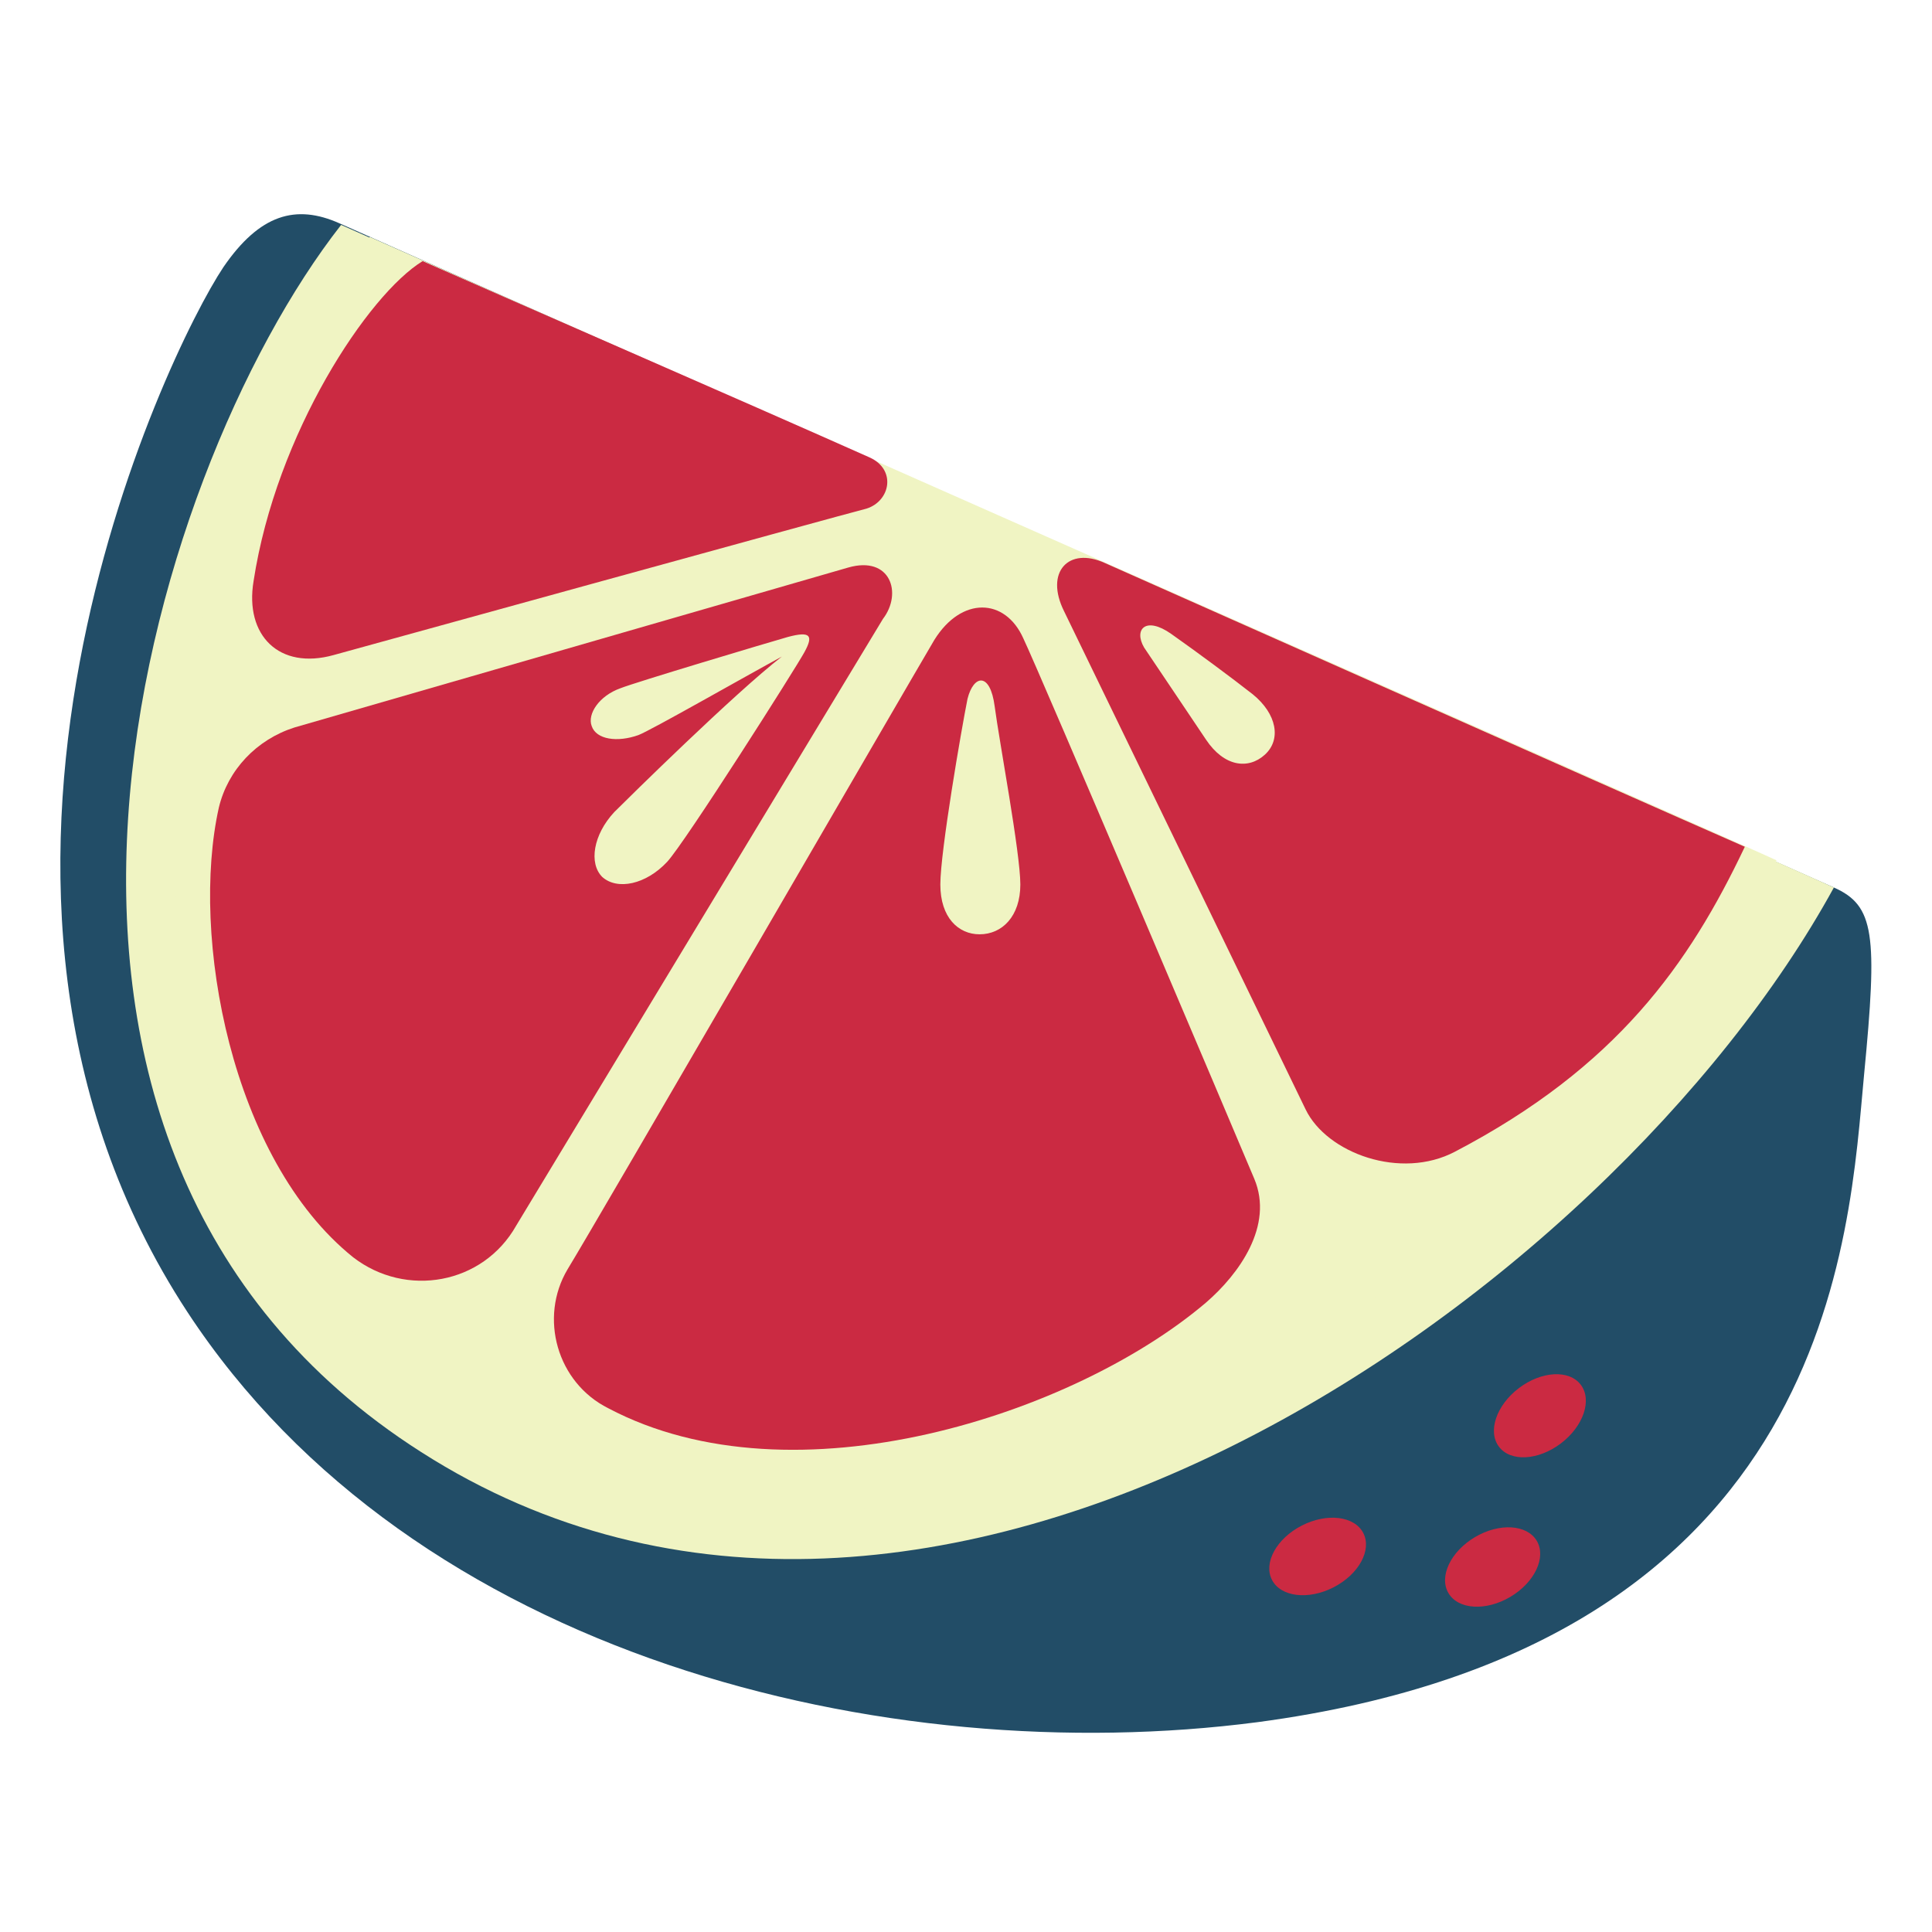
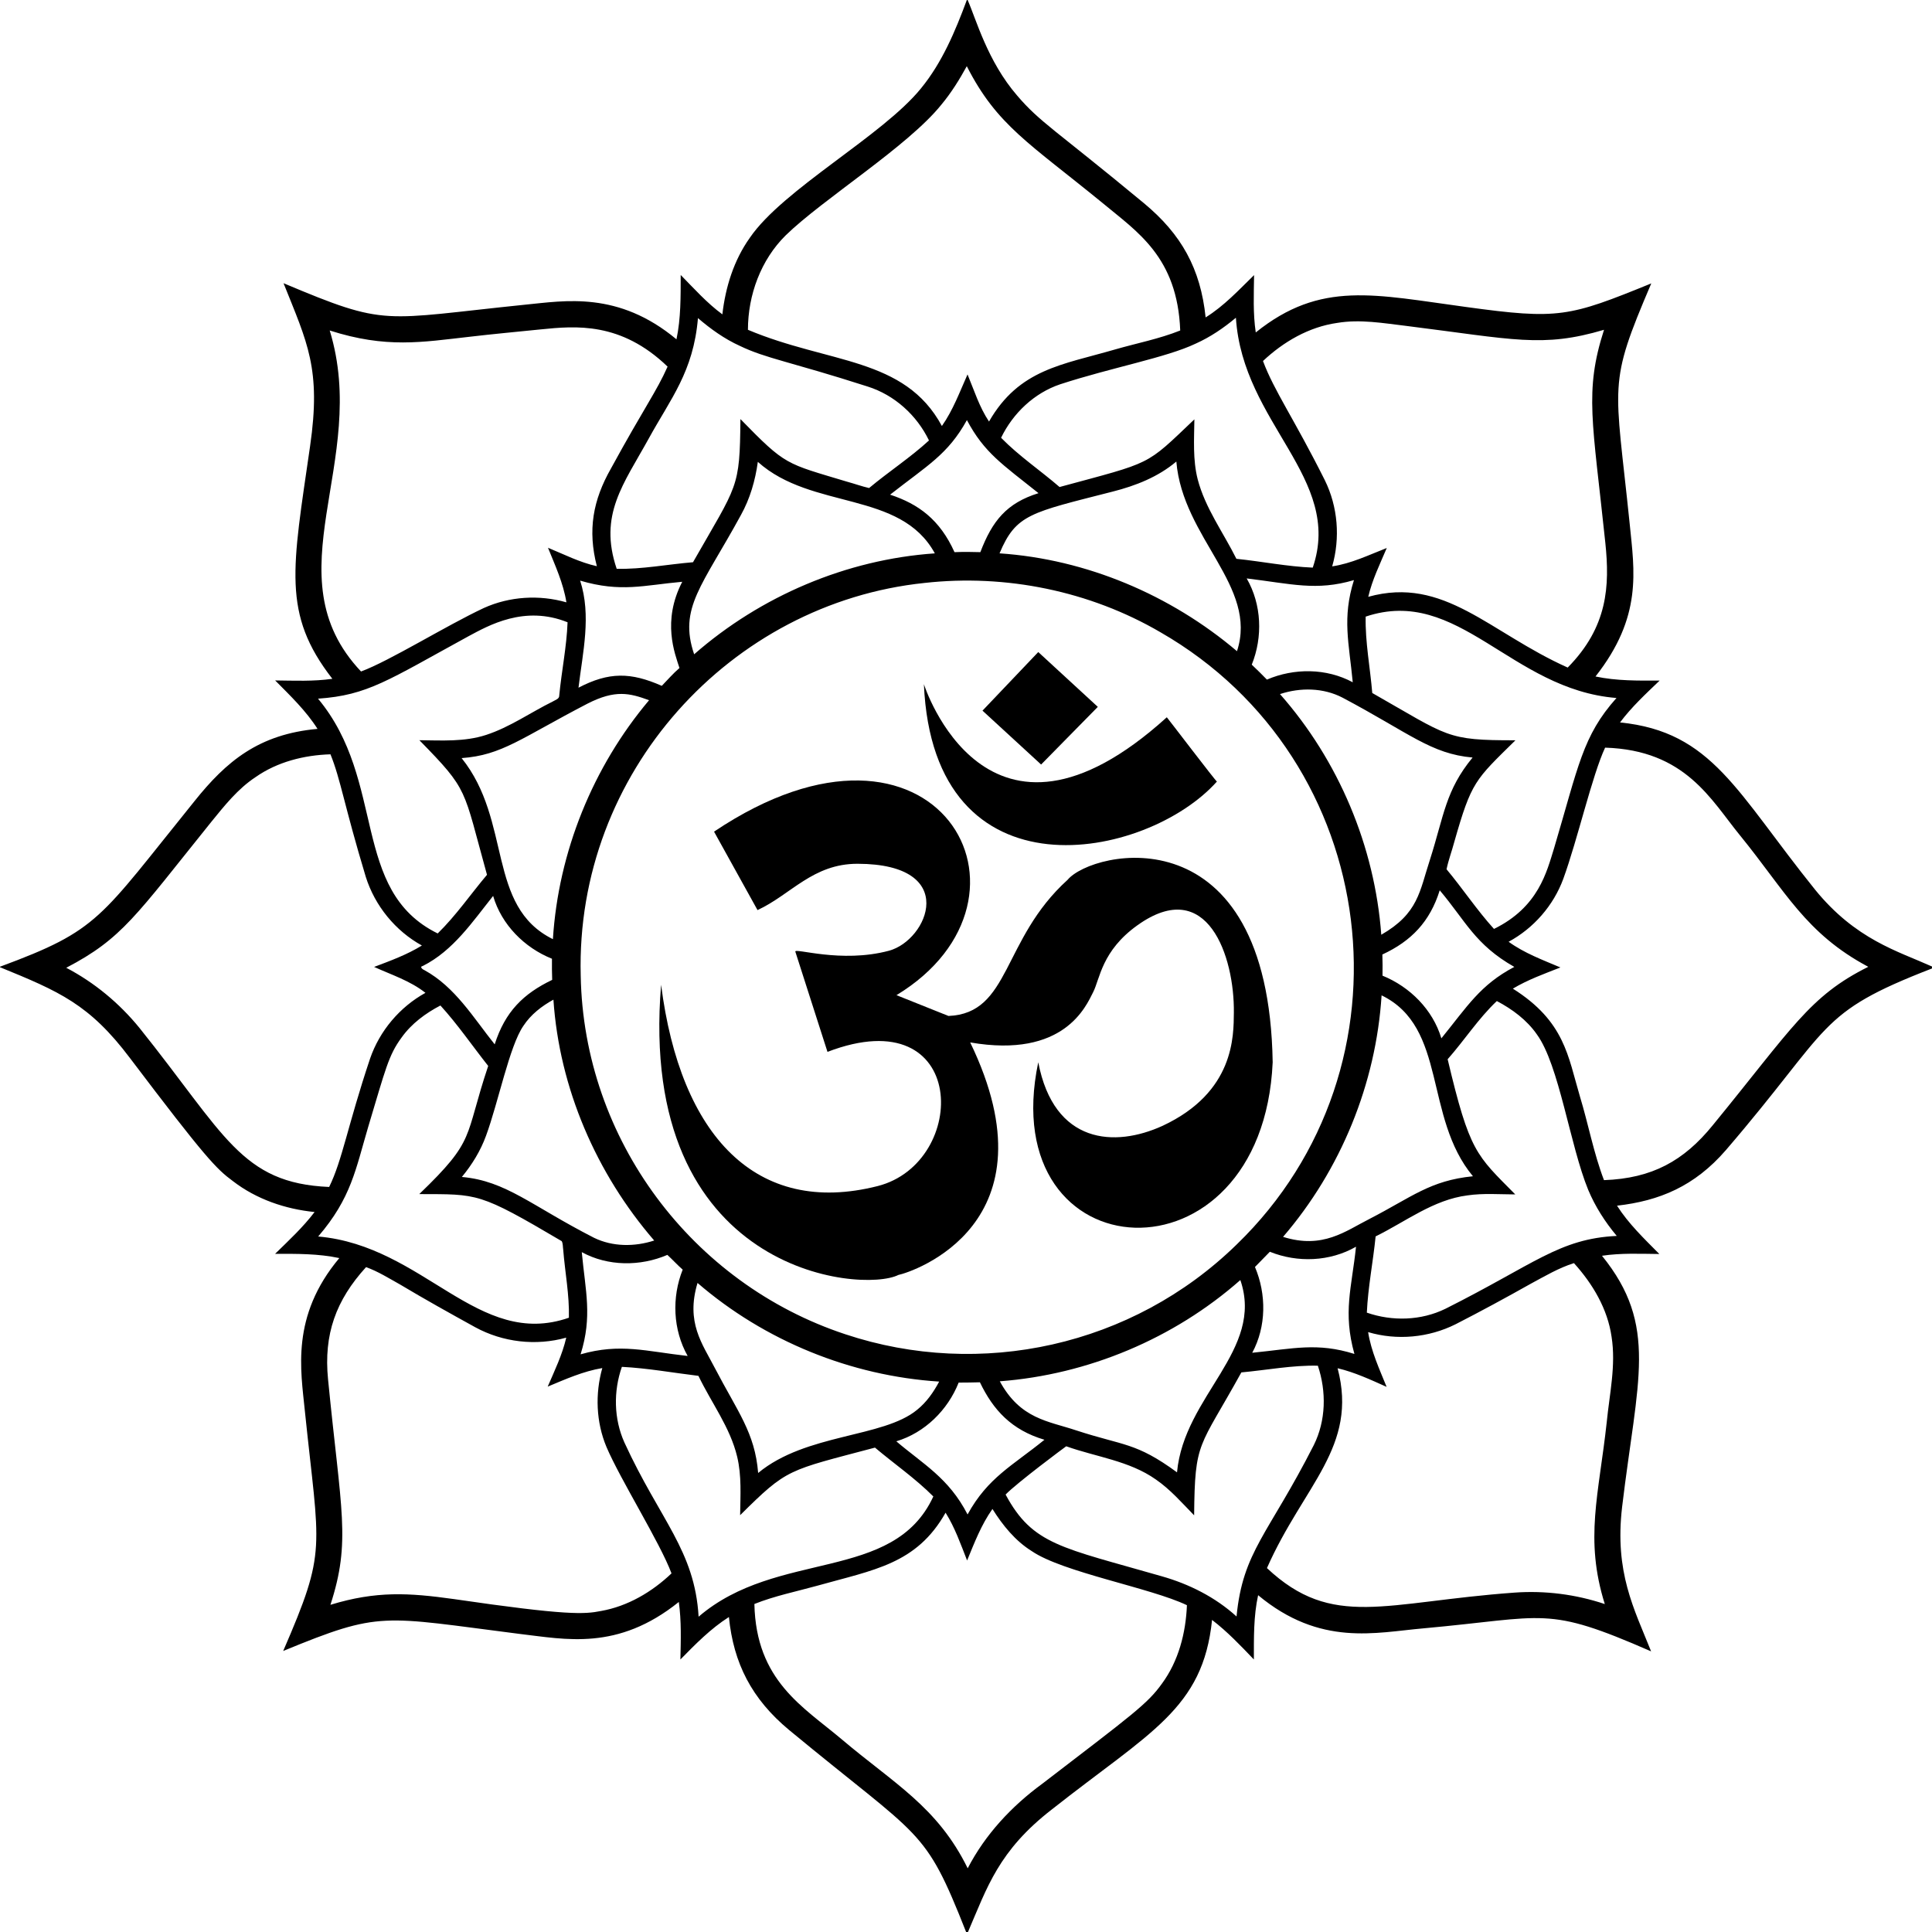
- <svg xmlns="http://www.w3.org/2000/svg" viewBox="0 0 128 128" width="128" height="128">
-   <path fill="#224d67" d="M22.5 14.8c2.9 1.3 99 44 99 44c2.7 1.2 2.9 3.1 2 12.4c-1 10.5-1.9 37.8-40.2 42.9c-24.6 3.2-55.9-4.3-70.9-27.2C-6 58.8 11 23.4 14.8 17.7c2.4-3.5 4.8-4.2 7.7-2.9" />
-   <path fill="#f0f4c3" d="M121.5 58.8c-.3-.2-92-40.8-98.9-43.9C9.6 31.5-3.8 76 27.9 96.2c33.6 21.5 78.7-10.2 93.6-37.4" />
-   <path fill="#f0f4c3" d="M117.7 57c-.3-.2-86.7-38.4-93.2-41.3c-12.2 15.5-23.9 59.1 5.7 78c31.4 20.2 73.6-11.2 87.5-36.7" />
-   <path fill="#cb2a42" d="M56.2 37.6L19.5 48.2c-2.5.8-4.4 2.8-5 5.3c-1.9 8.5.8 23.3 8.9 29.8c3.5 2.7 8.6 1.8 10.8-2.1L58.5 41c1.3-1.7.5-4.2-2.3-3.4m14.3 2.9s14.6 30.1 16 33s6.3 4.7 9.9 2.8c10.7-5.6 15.5-12.4 19.2-20.2c-8.9-3.9-42.4-18.8-42.4-18.8c-2.4-1.1-4 .6-2.7 3.2m-8.6 1.9C60.3 45.1 39.5 81 37.6 84.1c-1.9 3.2-.7 7.5 2.7 9.2c12.3 6.5 30.9.4 39.6-7c2.2-1.9 4.5-5.1 3.2-8.2S68.9 44.6 67.8 42.3c-1.2-2.7-4.1-2.8-5.9.1" />
-   <path fill="#f0f4c3" d="M52.2 42.2c-1.4.4-10.1 3-11.1 3.4c-1.4.5-2.2 1.7-1.9 2.5c.3.9 1.7 1.1 3.1.6c.8-.3 7.1-3.9 9.5-5.2c-3.1 2.4-10.2 9.4-11.1 10.3c-1.4 1.5-1.7 3.4-.8 4.3c1 .9 2.9.5 4.3-1c1.2-1.3 8.5-12.8 9.1-13.9s.4-1.4-1.1-1m10.1 16.4c0-2.2 1.4-10.3 1.8-12.3c.4-1.6 1.5-1.8 1.8.5s1.7 9.7 1.7 11.8s-1.2 3.3-2.7 3.3c-1.4 0-2.6-1.1-2.6-3.3M79.9 49c-1.2-1.8-3.3-4.9-4.1-6.1c-.7-1.2.1-2.1 1.8-.9s4 2.9 5.4 4c1.6 1.3 1.9 3 .8 4s-2.7.8-3.9-1" />
-   <ellipse cx="87.3" cy="103.12" fill="#cb2a42" rx="3.4" ry="2.3" transform="rotate(-27.098 87.298 103.126)" />
-   <ellipse cx="98.89" cy="103.82" fill="#cb2a42" rx="3.4" ry="2.3" transform="rotate(-30.642 98.887 103.818)" />
-   <ellipse cx="102.02" cy="93.8" fill="#cb2a42" rx="3.4" ry="2.3" transform="rotate(-37.16 102.017 93.797)" />
-   <path fill="#cb2a42" d="M57.6 30.3c-8.3-3.7-24.4-10.7-29.6-13c-3.6 2.2-9.7 11.4-11.2 21.2c-.6 3.6 1.7 5.9 5.3 4.9c0 0 33.7-9.3 35.3-9.7c1.6-.5 2-2.6.2-3.4" />
+ <svg xmlns="http://www.w3.org/2000/svg" version="1.1" id="Layer_1" x="0px" y="0px" viewBox="0 0 4000 4000" enable-background="new 0 0 4000 4000" xml:space="preserve">
+   <g>
+     <g id="layer1_2_" transform="translate(-210.63 -364.11)">
+       <path id="path2396_2_" d="M2360.24,1714.113l-115.465,121.317l121.355,111.552l117.403-119.379L2360.24,1714.113z" />
+       <path id="path3168_2_" d="M2123.458,1780.641c0,0,129.144,407.036,502.934,68.504c1.976,1.938,101.749,133.057,103.725,133.057    C2585.281,2144.629,2143.025,2232.701,2123.458,1780.641z" />
+       <path id="path3170_2_" d="M1778.998,2248.355l-90.009-162.427c460.545-309.2,709.726,136.97,377.704,338.57l107.639,43.048    c128.523-5.27,110.041-158.087,246.585-281.806c51.533-61.995,416.18-143.518,424.666,377.704    c-21.311,472.974-577.987,440.32-485.344,0c32.605,169.931,158.6,176.773,257.41,131.55    c149.579-69.906,146.955-186.791,147.556-234.179c1.474-116.323-54.616-284.587-199.491-181.152    c-74.336,53.073-77.61,110.894-91.985,138.946c-14.336,28.053-59.67,137.474-254.412,103.726    c181.684,375.651-119.185,475.385-148.71,481.429c-76.293,38.398-540.828-3.138-491.233-600.809    c39.793,313.113,197.222,480.383,448.185,416.839c189.976-48.085,189.162-390.103-103.725-277.893l-66.528-207.45    c-2.829-8.796,94.232,24.682,193.734-1.937c80.787-21.621,147.548-179.476-64.591-180.057    C1893.495,2152.224,1848.161,2216.389,1778.998,2248.355z" />
+     </g>
+     <path d="M3757.96,1842c-162.545-201.695-212.523-327.025-403.84-346.28c23.88-31.96,53.24-59.12,81.96-86.64   c-44.36,0.16-89.16,0.76-132.76-8.48c97.573-124.213,80.52-217.9,70.76-316.24c-30.363-296.36-46.265-284.643,44.72-497.6   c-170.317,69.415-191.823,75.115-382.68,48.92c-189.768-25.458-301.433-55.768-436.2,52.6c-5.88-39.32-4-79.12-3.48-118.72   c-31.76,30.96-62.28,64.04-100.32,87.6c-10.48-100.928-50.075-172.24-128.24-236.88C2184.988,268.767,2153.108,253.23,2106,197.96   C2044.25,126.588,2020.777,39.093,2003.36,0h-1.6c-23.88,64.32-50.96,129.2-94.84,182.84   c-79.455,98.263-285.755,208.7-354.56,309.56c-33.04,46.4-50.4,102.24-56.76,158.44c-32.08-23.52-58.52-53.36-86.28-81.52   c-0.12,44.52,0.48,89.4-8.76,133.2c-120.655-100.453-231.365-79.685-312.36-71.8c-300.535,30.727-284.805,46.673-501.16-44.36   c49.207,123.208,78.23,176.987,54.92,337.56c-36.465,253.253-58.61,346.755,46.16,481.48c-39.24,5.64-78.96,3.8-118.44,3.36   c31.24,31.56,63.72,62.6,87.72,100.32c-121.81,10.923-188.908,67.315-254.68,149.56C204.938,1903.38,206.038,1925.265,0,2001.48   v1.04c122.152,49.95,185.06,76.413,269.28,188.36c155.867,205.955,178.533,229.193,212.96,254.52   c48.52,37.44,108.44,57.92,169.08,63.96c-24.12,31.72-53.36,58.88-81.8,86.6c44.44-0.12,89.32-0.6,133,8.76   c-100.868,120.413-79.655,232.528-71.4,315.88c30.075,291.487,46.602,286.532-44.8,497.56   c202.977-83.542,202.755-71.715,489.16-35.36c95.25,11.06,202.9,35.938,329.92-66.08c5.52,39.44,4.2,79.36,3.28,119.08   c31.2-31.72,62.64-63.92,100.44-87.92c9.568,95.785,47.188,169.618,124.76,234c276.323,228.385,279.772,199.02,366.36,418.12h3.84   c39.803-92.362,63.147-168.285,174.12-254.12c203.183-160.327,312.37-207.598,331.24-392c31.64,24.2,59.08,53.16,86.56,81.88   c0.08-44.48-0.8-89.4,8.8-133.08c128.993,107.257,243.542,77.173,342.4,68.64c256.383-23.21,252.025-48.117,471.24,47.64   c-35.355-88.55-75.895-163.218-60.04-299c31.605-264.507,75.57-375.04-41.64-520.04c39.32-5.88,79.12-4.04,118.72-3.64   c-31.2-31.52-63.64-62.4-87.6-100.04c87.405-9.965,160.327-39.845,225.4-115.08c222.005-258.313,185.92-282.765,426.72-376.08v-4   C3928.995,1969.032,3842.115,1945.52,3757.96,1842z M3346.76,1445.12c-70.222,78.548-78.68,141.008-129.24,311.12   c-15.093,48.085-31.73,121.685-124.4,167c-35.36-39.04-64.52-83.12-98.2-123.52c4.04-19.28,11.04-37.76,16.08-56.76   c35.637-125.018,42.84-127.925,126.56-210.28c-144.17,0.152-137.093-7.235-296.44-97.92c-4.36-52.72-14.76-105.08-13.64-158.12   C3019.652,1212.203,3127.938,1427.708,3346.76,1445.12z M2804.16,2803.2c-76.845-24.175-126.155-10.91-211.52-2.44   c29.32-54.44,29.52-121.16,5.64-177.6c10.32-10.44,20.52-21,30.8-31.52c57.36,23.12,124.4,20.52,178.4-10.44   C2798.492,2666.762,2779.998,2716.6,2804.16,2803.2z M1984.8,2862.52c14.68-0.24,29.32-0.04,44-0.64   c27.495,57.36,65.473,98.788,133.6,119c-66.04,53.677-117.07,78.025-159.16,154.64c-38.885-75.718-92.82-104.708-147.52-151.44   C1914.76,2966.32,1962.28,2919.4,1984.8,2862.52z M1569.68,3049.64c-6.705-83.47-42.473-126.667-89.8-217.56   c-25.655-49.7-60.358-94.033-35.72-175.88c138.8,119.84,317.32,192.48,500.28,204.24c-11.64,21.92-26.2,42.8-45.72,58.44   C1828.502,2977.005,1668.712,2967.46,1569.68,3049.64z M2070,2859.84c182.8-13.88,360.4-88.36,498-209.64   c49.96,145.335-116.46,239.105-131.12,398.12c-85.46-62.597-110.155-54.57-208.72-86.88   C2169.865,2941.988,2112.617,2938.105,2070,2859.84z M2560.48,2576.52c-216.095,211.14-530.867,278.855-810.2,185.96   c-317.545-104.788-542.055-403.36-547.96-742.52c-11.085-420.262,310.633-771.355,711.84-813.04   c168.12-18.76,342.12,16.64,488.36,102.04C2863.085,1573.528,2940.738,2208.482,2560.48,2576.52z M1201.12,1202.12   c84.935,24.962,131.588,9.488,211.4,2.4c-42.365,81.792-15.287,148.58-5.76,178.52c-13.2,11.32-24.52,24.48-36.6,36.92   c-64.16-28.252-109.147-29.182-172.44,3.84C1206.48,1350.48,1224.72,1274.64,1201.12,1202.12z M1216.52,1456.72   c57.458-29.252,87.075-21.75,127.32-7c-116.52,138.32-187.72,314.16-199.12,494.72c-138.017-68.172-84.032-244.337-189-374.88   C1039.223,1563.635,1078.31,1528.513,1216.52,1456.72z M1142.76,1984.96c-0.16,14.56-0.04,29.16,0.48,43.76   c-59.73,28.68-97.432,65.775-119.04,133.52c-43.92-54.92-81.8-118.76-145.32-153.56c-3.12-1.04-11.44-7.04-3.48-8.76   c62.92-31.64,102.88-91.52,145.56-145C1038.36,1914.48,1085.72,1962.12,1142.76,1984.96z M1083.64,2123.92   c15.28-23.4,37.92-40.92,62.16-54.24c12.28,183.24,88.84,360.04,208.64,498.68c-40.48,13.16-85.92,13.2-124.64-5.68   c-129.493-66.205-182.008-117.83-273.56-125.92c21.12-25.52,38.68-54.12,50.04-85.32   C1031.645,2282.585,1054.943,2165.165,1083.64,2123.92z M1204.52,2592.44c54.08,29.56,121.04,29.76,177.16,5.68   c10.84,9.88,20.68,20.84,31.76,30.52c-22.92,57.56-20.28,124.44,10.28,178.76c-86.458-9.633-139.435-26.963-221.68-3.4   C1226.748,2725.225,1212.1,2673.777,1204.52,2592.44z M2029.72,1143.16c-17.84-0.6-35.68-0.72-53.52,0.04   c-30.215-67.137-74.357-99.692-133.36-119.04c77.303-60.688,119.66-83.135,159.04-154.4c35.927,67.692,73.39,91.517,148.24,151.28   C2084.1,1041.557,2054.407,1078.45,2029.72,1143.16z M2304.12,1017.68c47.2-12,93.8-30.32,131.36-62.12   c13.22,159.138,169.68,258.327,125.56,392.64c-137.4-116.48-311.52-190.4-491.6-202.56   C2103.665,1064.26,2133.653,1061.37,2304.12,1017.68z M1935.48,1145.68c-183,12.6-360.44,88.32-498.32,208.96   c-32.677-95.975,16.805-141.515,96.8-288.28c18.92-33.96,29.8-71.72,35.04-110.12   C1680.965,1056.67,1864.11,1014.938,1935.48,1145.68z M2800.72,1412.56c-54.52-29.32-121.24-29.68-177.72-5.52   c-10.12-10.64-20.76-20.76-31.36-30.92c23.12-57.4,20.6-124.6-10.52-178.56c92.177,11.13,144.08,26.517,222.08,3.48   C2778.435,1279.933,2793.015,1331.107,2800.72,1412.56z M3048.84,1568.4c-56.15,68.073-59.17,120.282-88.24,211.36   c-21.56,65.672-23.825,111.31-100.8,155.52c-13.6-182.92-88.28-360.72-209.72-498.24c42.28-13.96,89.84-13.32,129.76,7.52   C2919.1,1518.483,2962.525,1560.708,3048.84,1568.4z M2656.44,2560.8c119.52-138.88,192.44-317.12,204-500.04   c136.583,66.395,86.888,251.64,189.12,374.56c-89.002,8.877-126.475,43.147-213.84,88.16   C2785.775,2548.645,2738.928,2586.745,2656.44,2560.8z M2862.32,2020c0.4-14.6,0.08-29.2-0.28-43.8   c59.685-27.635,98.485-67.813,118.76-132.92c53.84,63.675,72.998,112.388,154.44,158.6c-70.672,37.142-97.248,81.682-151.04,147.88   C2966.44,2090.36,2919.16,2043.12,2862.32,2020z M2768.48,668.56c47.56-8,95.52,0.56,142.8,6.16   c222.895,27.915,281.818,45.903,409.68,8.08c-41.175,128.07-23.545,189.872,2.72,441.2c9.28,89.21,5.145,173.875-77.92,258.12   c-162.685-72.807-255.515-190.14-412.92-146.48c8.16-35.28,24.24-67.92,38.32-101.08c-37.04,14.44-73.28,32.16-113,38.04   c16.92-58.84,11.84-123.48-15.28-178.44c-64.147-128.13-104.885-184.707-128-246.72C2657.24,707.52,2710.2,676.8,2768.48,668.56z    M2558.8,657.84c13.99,219.185,222.515,331.9,159.12,517.36c-53.08-2.2-105.32-12.84-158.08-18.24   c-27.16-54.56-64.6-104.96-80.16-164.64c-10.36-40.56-7.32-82.72-6.84-124.08c-102.835,97.852-84.75,87.318-279.12,140.08   c-39.92-34.48-84.08-64.12-121.08-101.96c24.64-50.84,68.48-92.64,122.4-110.76c106.508-34.772,219.668-55.15,280.4-84.12   C2505.72,697.96,2533.4,679.12,2558.8,657.84z M1626.8,487.16c77.133-75.188,252.945-184.217,322.12-270.36   c20.44-24.56,37.4-51.76,52.72-79.76c62.535,123.002,129.987,159.652,281.76,283.8c70.44,58.755,154.413,111.027,160.12,263.4   c-43.72,17.52-90.2,26.32-135.32,39.4c-108.837,31.667-198.103,40.435-260.56,149.12c-20-29.96-30.76-64.6-44.48-97.56   c-16.2,36.28-30,74-53.08,106.8c-77.292-143.138-234.407-128.67-401.56-199.2C1548.56,610.92,1575.16,538.04,1626.8,487.16z    M1445.04,658.6c26.28,22.56,54.76,42.96,86.4,57.36c54.925,26.47,102.443,32.167,264.96,84.32   c55.6,17.56,101.72,59.36,126.96,111.64c-38.96,35.72-83.48,64.64-124,98.52c-15.4-3.52-30.28-9-45.52-13.12   c-128.153-38.617-126.16-32.675-220.88-129.68c-1.3,145.022-5.527,133.99-98.16,296.4c-52.68,4.32-105,14.76-158,13.64   c-37.807-111.795,14.115-174.982,66.44-269.88C1388.21,825.735,1435.755,769.56,1445.04,658.6z M682.64,684.24   c117.21,37.495,190.79,24.117,288.92,13.08c49.28-5.84,98.68-10.28,148.04-15.36c72.155-7.252,165.792-16.14,262.56,77.08   c-22.847,51.648-48.42,84.88-117.08,210.68c-37.652,66.048-48.617,127.963-29.36,202.56c-35.44-7.88-67.84-24.48-101.16-38.2   c14.88,36.84,31.8,73.4,38.12,113c-56.12-16.08-117.52-12.4-170.84,11.68c-78.085,36.505-195.075,109.625-254.36,131.48   C559.138,1190.92,766.168,956.89,682.64,684.24z M969.88,1317.32c41.578-22.267,115.875-64.925,205.2-28.96   c-1.88,50.72-12.32,100.68-17.2,151.2c0.52,7.68-8.28,9.52-13.44,12.84c-46.2,22.76-88.88,53.2-138.16,69.24   c-44.56,14.52-91.88,11.32-138,10.88c102.98,105.113,89.815,98.088,140,278.64c-34.08,40.4-64.12,84.4-102.08,121.44   c-180.818-88.808-105.492-315.423-247.76-486.08C761.57,1439.373,803.083,1408.492,969.88,1317.32z M288.36,2127.72   c-41.56-50.88-92.96-93.56-151.2-124.04c116.152-60.745,143.507-107.26,300.24-302c27.44-33.68,54.96-68.56,91.68-92.72   c45.08-31.64,100.6-45.56,155.12-47.24c21.165,52.175,28.113,104.633,73.16,253.88c18.92,59.84,61.12,111.68,116.12,142   c-30.88,19.04-65.12,31.56-98.92,44.32c36.08,16.36,74.84,28.76,106.28,53.64c-53.28,29.44-94.88,78.68-114.68,136.24   c-46.388,138.673-57.383,210.328-84.68,265.68C498.878,2449.715,465.715,2348.745,288.36,2127.72z M658.76,2560.04   c68.6-79.76,77.535-139.073,103.76-227.6c35.705-118.77,41.852-147.717,69-184.44c20.4-28.68,49.4-50.04,80.32-66.24   c35.84,39.32,65.92,83.48,98.92,125.16c-50.41,150.623-24.36,151.537-142.72,265.32c122.253,0.452,122.688-4.117,294.96,97.44   c2.84,5.44,2.12,11.88,3.08,17.8c3.72,46.92,12.96,93.52,11.76,140.72C989.475,2793.798,878.297,2579.22,658.76,2560.04z    M1244.2,3335.4c-33.995,6.768-69.877,9.633-304.48-24.68c-93.54-13.07-160.755-17.135-255.6,11.88   c42.878-131.982,21.94-193.31-4.92-466.68c-9.303-93.48,16.25-163.895,78.68-232.48c24.84,8.92,47.28,23.12,70.24,35.88   c51.32,30.68,103.56,59.8,155.92,88.64c57.08,31.12,125.68,39.04,188.32,21.48c-8.16,35.4-24.08,68.2-38.4,101.4   c36.72-15.28,73.52-31.8,113.04-38.4c-15.08,53.48-12.92,111.84,8.6,163.28c28.855,67.857,110.898,198,134.68,261.8   C1349.92,3295.96,1299.6,3325.68,1244.2,3335.4z M1446.4,3347.2c-8.065-137.343-79.708-199.872-153.52-360.44   c-22.16-49.08-23.04-106.24-5.36-156.84c53.16,2.68,105.72,12.28,158.52,18.64c26.68,55.72,65.56,106.4,80.16,167.28   c9.56,39.68,6.64,80.76,6.16,121.2c98.565-97.815,97.515-91.635,279.16-139.92c40.16,33.88,83.68,63.84,120.84,101.16   C1849.81,3277.345,1609.462,3207.035,1446.4,3347.2z M2405.68,3485.76c-30.172,42.225-61.81,64.55-247.88,207.4   c-63.28,46.32-118.08,105-154.28,174.96c-62.662-127.517-152.84-175.56-260.72-266.96c-79.308-67.06-177.525-120.887-180.92-280.28   c41.84-16.68,86.08-25.64,129.36-37.6c117.74-33.117,206.19-44.652,266.48-151.4c19.28,30.8,31.36,65.28,44.56,98.96   c15.08-36.64,29.4-74.12,52.48-106.68c21.28,33.92,47.2,66,81.6,87.4c64.227,43.847,246.347,75.958,321.04,111.84   C2455.12,3380.72,2440.12,3439.04,2405.68,3485.76z M2560.12,3346.76c-43.96-40-98.24-67.24-155.2-83.36   c-206.82-59.595-266.915-64.662-322.92-169.08c23.588-24.415,122.975-98.337,125.48-99.96c61.96,22.16,130.56,29.92,185.48,68.68   c30.04,20.64,54.04,48.36,79.36,74.28c1.433-155.837,9.883-136.78,97.76-295.88c52.72-4.84,105.28-15.08,158.4-13.92   c17.92,53.36,16.92,113.56-8.4,164.4C2625.948,3177.03,2573.185,3211.485,2560.12,3346.76z M3336.6,2767.76   c9.32,59-4.28,118.08-10.04,176.72c-16.338,150.302-46.313,241.567-4,376.56c-59.92-20.12-123.68-28.24-186.76-23.72   c-269.3,19.46-376.92,76.648-512.72-50.76c75.958-171.853,189.218-250.958,146.28-413.76c35.36,8.32,68.44,23.8,101.48,38.56   c-15-36.96-32.04-73.64-38.28-113.36c59.68,17.68,125.44,11.56,181.08-16.28c52.52-26.88,104.44-55.08,155.88-84   c29-15.6,57.6-32.64,89.16-42.56C3297.4,2657.92,3328.4,2709.88,3336.6,2767.76z M2992.6,2709.68   c-50.44,24.64-110.04,26.32-162.72,8c2.44-52.96,12.92-105.12,18.2-157.84c62.16-30.56,119.56-75.96,190.12-84.92   c32.8-4.8,66-2.12,99-2c-81.015-81.955-94.385-87.498-140-279.88c34.84-39.44,63.52-84.2,101.84-120.48   c32,16.88,62.04,39.04,82.88,69.04c46.188,63.215,68.53,229.873,106.28,321.84c14.52,34.72,35,66.64,59.12,95.4   C3228.042,2564.623,3177.288,2617.05,2992.6,2709.68z M3545.84,2330c-59.667,73.33-125.067,109.76-224.96,113.36   c-21.52-56.32-32.32-115.92-49.88-173.48c-24.688-83.085-31.13-155.055-138.8-223c31-18.52,65.04-30.72,98.48-43.88   c-36.72-15.56-74.64-29.6-107.24-53.16c51.72-28,92.76-74.88,113.12-130.12c29.532-80.99,59.93-214.663,86.64-271.8   c166.755,5.18,219.085,108.125,279.52,181.92c93.83,115.208,135.558,202.778,265.36,271.84   C3746.125,2062.335,3710.88,2128.34,3545.84,2330z" />
+   </g>
</svg>
